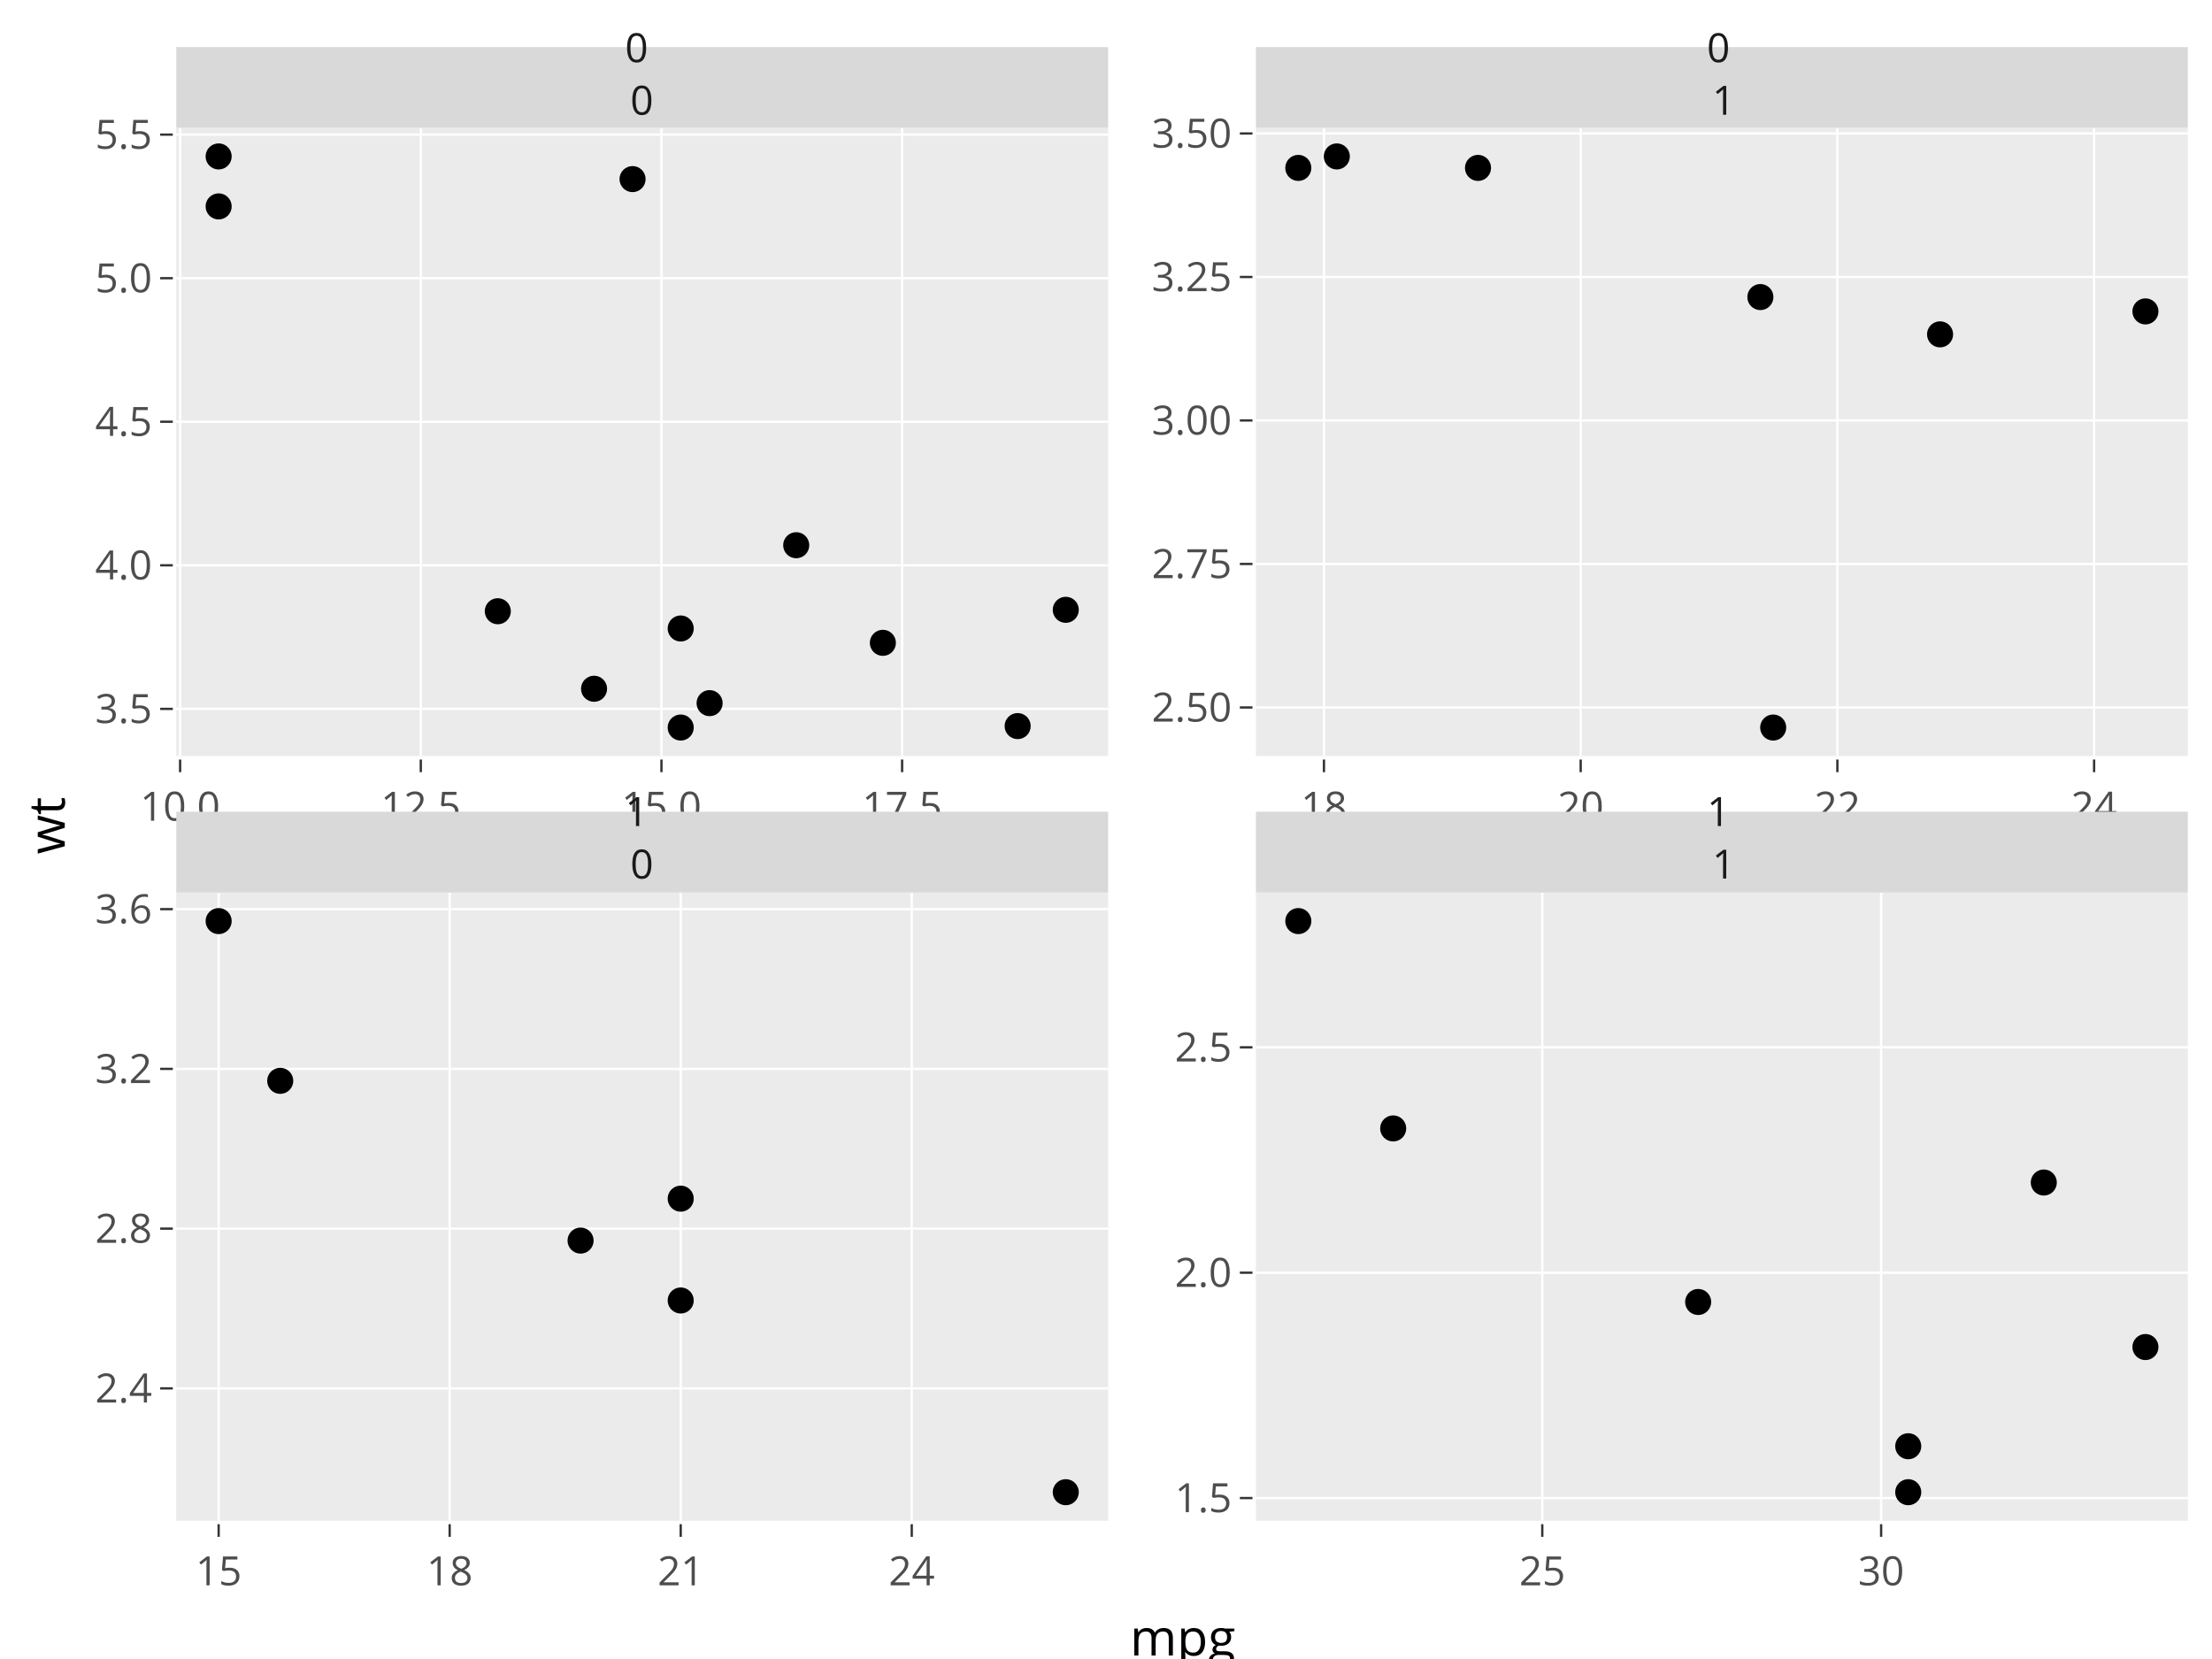
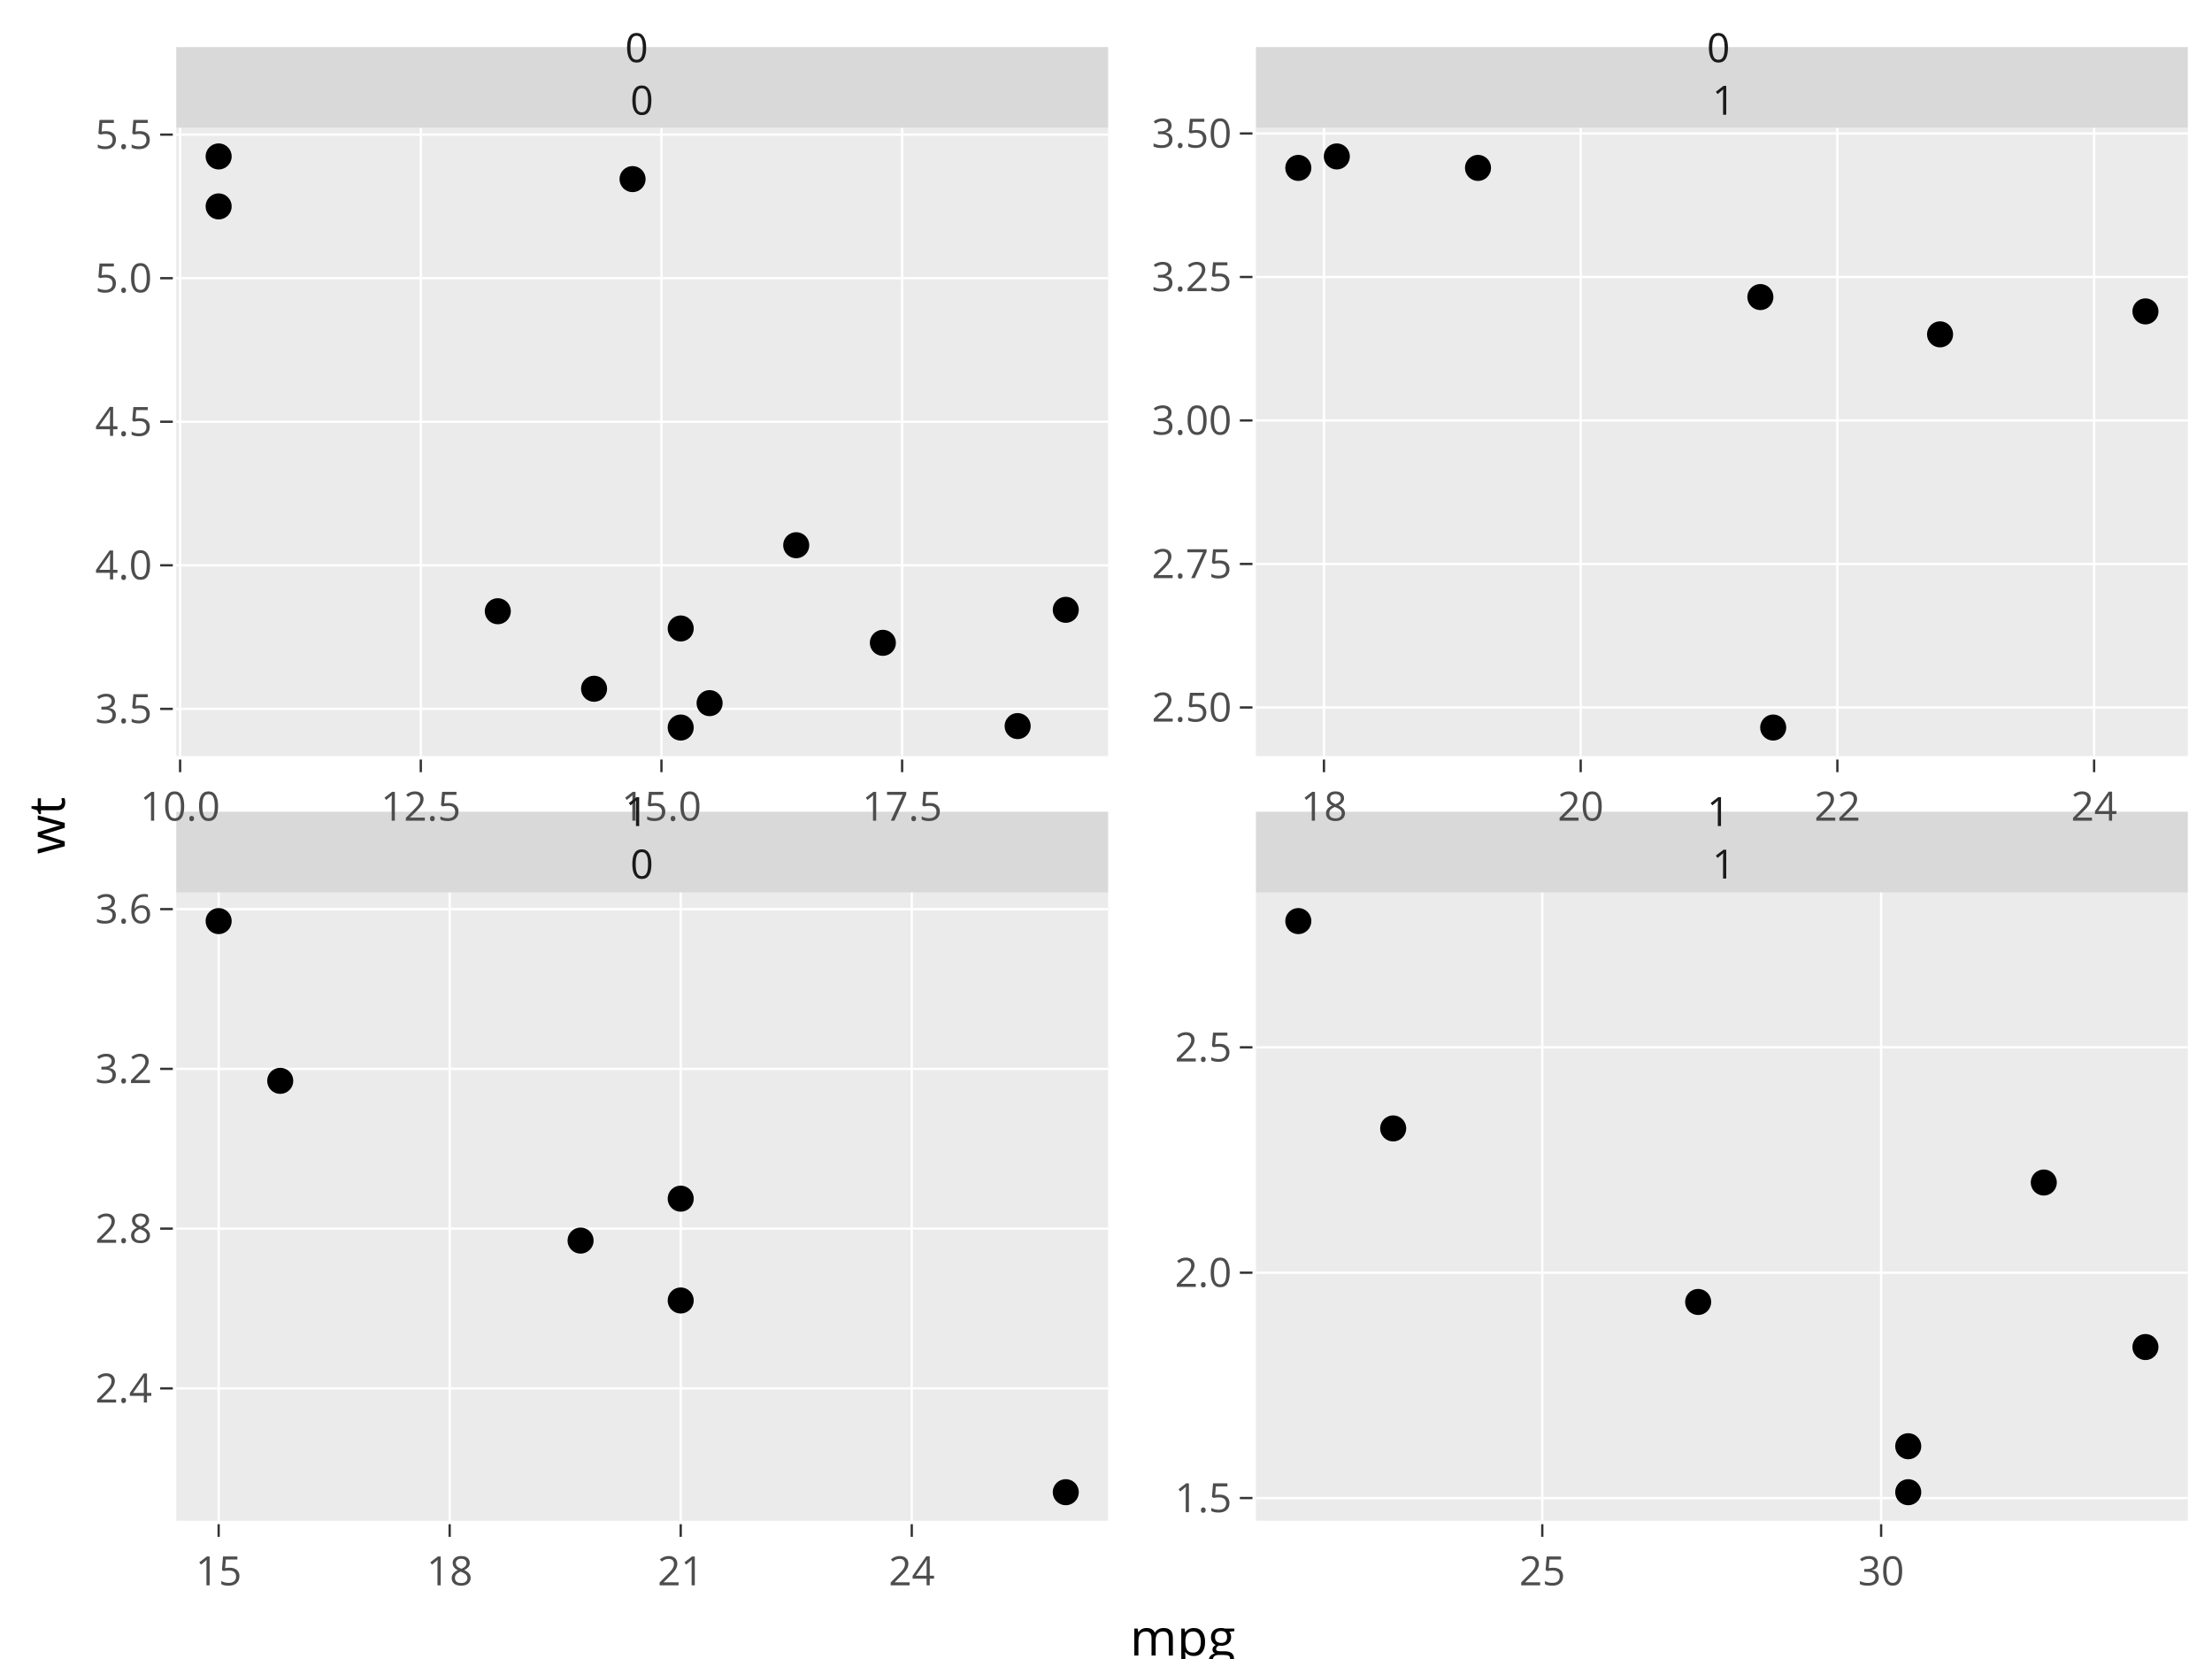
<svg xmlns="http://www.w3.org/2000/svg" class="main-svg" width="640" height="480" style="" viewBox="0 0 640 480">
  <rect x="0" y="0" width="640" height="480" style="fill: rgb(255, 255, 255); fill-opacity: 1;" />
  <defs id="defs-">
    <g class="clips">
      <clipPath id="clipxyplot" class="plotclip">
        <rect width="269.619" height="181.76" />
      </clipPath>
      <clipPath id="clipx2y2plot" class="plotclip">
        <rect width="269.619" height="181.76" />
      </clipPath>
      <clipPath id="clipx3y3plot" class="plotclip">
        <rect width="269.619" height="181.76" />
      </clipPath>
      <clipPath id="clipx4y4plot" class="plotclip">
        <rect width="269.619" height="181.76" />
      </clipPath>
      <clipPath class="axesclip" id="clipx">
        <rect x="51" y="0" width="269.619" height="480" />
      </clipPath>
      <clipPath class="axesclip" id="clipy">
        <rect x="0" y="37" width="640" height="181.76" />
      </clipPath>
      <clipPath class="axesclip" id="clipxy">
        <rect x="51" y="37" width="269.619" height="181.76" />
      </clipPath>
      <clipPath class="axesclip" id="clipy2">
        <rect x="0" y="37" width="640" height="181.76" />
      </clipPath>
      <clipPath class="axesclip" id="clipxy2">
        <rect x="51" y="37" width="269.619" height="181.76" />
      </clipPath>
      <clipPath class="axesclip" id="clipy3">
        <rect x="0" y="258.24" width="640" height="181.76" />
      </clipPath>
      <clipPath class="axesclip" id="clipxy3">
        <rect x="51" y="258.24" width="269.619" height="181.76" />
      </clipPath>
      <clipPath class="axesclip" id="clipy4">
        <rect x="0" y="258.24" width="640" height="181.76" />
      </clipPath>
      <clipPath class="axesclip" id="clipxy4">
        <rect x="51" y="258.24" width="269.619" height="181.76" />
      </clipPath>
      <clipPath class="axesclip" id="clipx2">
        <rect x="363.381" y="0" width="269.619" height="480" />
      </clipPath>
      <clipPath class="axesclip" id="clipx2y">
        <rect x="363.381" y="37" width="269.619" height="181.76" />
      </clipPath>
      <clipPath class="axesclip" id="clipx2y2">
        <rect x="363.381" y="37" width="269.619" height="181.76" />
      </clipPath>
      <clipPath class="axesclip" id="clipx2y3">
        <rect x="363.381" y="258.24" width="269.619" height="181.76" />
      </clipPath>
      <clipPath class="axesclip" id="clipx2y4">
        <rect x="363.381" y="258.24" width="269.619" height="181.76" />
      </clipPath>
      <clipPath class="axesclip" id="clipx3">
        <rect x="51" y="0" width="269.619" height="480" />
      </clipPath>
      <clipPath class="axesclip" id="clipx3y">
        <rect x="51" y="37" width="269.619" height="181.76" />
      </clipPath>
      <clipPath class="axesclip" id="clipx3y2">
        <rect x="51" y="37" width="269.619" height="181.76" />
      </clipPath>
      <clipPath class="axesclip" id="clipx3y3">
        <rect x="51" y="258.24" width="269.619" height="181.76" />
      </clipPath>
      <clipPath class="axesclip" id="clipx3y4">
        <rect x="51" y="258.24" width="269.619" height="181.76" />
      </clipPath>
      <clipPath class="axesclip" id="clipx4">
        <rect x="363.381" y="0" width="269.619" height="480" />
      </clipPath>
      <clipPath class="axesclip" id="clipx4y">
        <rect x="363.381" y="37" width="269.619" height="181.76" />
      </clipPath>
      <clipPath class="axesclip" id="clipx4y2">
        <rect x="363.381" y="37" width="269.619" height="181.76" />
      </clipPath>
      <clipPath class="axesclip" id="clipx4y3">
        <rect x="363.381" y="258.24" width="269.619" height="181.76" />
      </clipPath>
      <clipPath class="axesclip" id="clipx4y4">
        <rect x="363.381" y="258.24" width="269.619" height="181.76" />
      </clipPath>
    </g>
    <g class="gradients" />
    <g class="patterns" />
  </defs>
  <g class="bglayer">
    <rect class="bg" x="51" y="37" width="269.619" height="181.76" style="fill: rgb(235, 235, 235); fill-opacity: 1; stroke-width: 0;" />
    <rect class="bg" x="363.381" y="37" width="269.619" height="181.76" style="fill: rgb(235, 235, 235); fill-opacity: 1; stroke-width: 0;" />
    <rect class="bg" x="51" y="258.24" width="269.619" height="181.76" style="fill: rgb(235, 235, 235); fill-opacity: 1; stroke-width: 0;" />
    <rect class="bg" x="363.381" y="258.24" width="269.619" height="181.76" style="fill: rgb(235, 235, 235); fill-opacity: 1; stroke-width: 0;" />
  </g>
  <g class="layer-below">
    <g class="imagelayer" />
-     <g class="shapelayer" />
+     <g class="shapelayer">
+       <path data-index="0" fill-rule="evenodd" d="M51,218.76H320.619V37H51Z" style="opacity: 1; stroke: rgb(0, 0, 0); stroke-opacity: 0; fill: rgb(0, 0, 0); fill-opacity: 0; stroke-width: 0px;" />
+       <path data-index="1" fill-rule="evenodd" d="M51,37H320.619V13.621H51Z" style="opacity: 1; stroke: rgb(0, 0, 0); stroke-opacity: 0; fill: rgb(217, 217, 217); fill-opacity: 1; stroke-width: 0.664px;" />
+       <path data-index="2" fill-rule="evenodd" d="M363.381,218.76H633V37H363.381Z" style="opacity: 1; stroke: rgb(0, 0, 0); stroke-opacity: 0; fill: rgb(0, 0, 0); fill-opacity: 0; stroke-width: 0px;" />
+       <path data-index="3" fill-rule="evenodd" d="M363.381,37H633V13.621H363.381Z" style="opacity: 1; stroke: rgb(0, 0, 0); stroke-opacity: 0; fill: rgb(217, 217, 217); fill-opacity: 1; stroke-width: 0.664px;" />
+       <path data-index="4" fill-rule="evenodd" d="M51,440H320.619V258.24H51Z" style="opacity: 1; stroke: rgb(0, 0, 0); stroke-opacity: 0; fill: rgb(0, 0, 0); fill-opacity: 0; stroke-width: 0px;" />
+       <path data-index="5" fill-rule="evenodd" d="M51,258.24H320.619V234.861H51Z" style="opacity: 1; stroke: rgb(0, 0, 0); stroke-opacity: 0; fill: rgb(217, 217, 217); fill-opacity: 1; stroke-width: 0.664px;" />
+       <path data-index="6" fill-rule="evenodd" d="M363.381,440H633V258.24H363.381Z" style="opacity: 1; stroke: rgb(0, 0, 0); stroke-opacity: 0; fill: rgb(0, 0, 0); fill-opacity: 0; stroke-width: 0px;" />
+       <path data-index="7" fill-rule="evenodd" d="M363.381,258.24H633V234.861H363.381Z" style="opacity: 1; stroke: rgb(0, 0, 0); stroke-opacity: 0; fill: rgb(217, 217, 217); fill-opacity: 1; stroke-width: 0.664px;" />
+     </g>
  </g>
  <g class="cartesianlayer">
    <g class="subplot xy">
      <g class="layer-subplot">
        <g class="shapelayer" />
        <g class="imagelayer" />
      </g>
      <g class="gridlayer">
        <g class="x">
          <path class="xgrid crisp" transform="translate(52.11,0)" d="M0,37v181.76" style="stroke: rgb(255, 255, 255); stroke-opacity: 1; stroke-width: 0.664px;" />
          <path class="xgrid crisp" transform="translate(121.75,0)" d="M0,37v181.76" style="stroke: rgb(255, 255, 255); stroke-opacity: 1; stroke-width: 0.664px;" />
          <path class="xgrid crisp" transform="translate(191.38,0)" d="M0,37v181.76" style="stroke: rgb(255, 255, 255); stroke-opacity: 1; stroke-width: 0.664px;" />
          <path class="xgrid crisp" transform="translate(261.01,0)" d="M0,37v181.76" style="stroke: rgb(255, 255, 255); stroke-opacity: 1; stroke-width: 0.664px;" />
        </g>
        <g class="y">
          <path class="ygrid crisp" transform="translate(0,205.1)" d="M51,0h269.619" style="stroke: rgb(255, 255, 255); stroke-opacity: 1; stroke-width: 0.664px;" />
          <path class="ygrid crisp" transform="translate(0,163.56)" d="M51,0h269.619" style="stroke: rgb(255, 255, 255); stroke-opacity: 1; stroke-width: 0.664px;" />
          <path class="ygrid crisp" transform="translate(0,122.02)" d="M51,0h269.619" style="stroke: rgb(255, 255, 255); stroke-opacity: 1; stroke-width: 0.664px;" />
          <path class="ygrid crisp" transform="translate(0,80.49)" d="M51,0h269.619" style="stroke: rgb(255, 255, 255); stroke-opacity: 1; stroke-width: 0.664px;" />
          <path class="ygrid crisp" transform="translate(0,38.95)" d="M51,0h269.619" style="stroke: rgb(255, 255, 255); stroke-opacity: 1; stroke-width: 0.664px;" />
        </g>
      </g>
      <g class="zerolinelayer" />
      <path class="xlines-below" />
      <path class="ylines-below" />
      <g class="overlines-below" />
      <g class="xaxislayer-below" />
      <g class="yaxislayer-below" />
      <g class="overaxes-below" />
      <g class="plot" transform="translate(51,37)" clip-path="url(#clipxyplot)">
        <g class="scatterlayer mlayer">
          <g class="trace scatter trace-vdiffr-plotly-1" style="stroke-miterlimit: 2; opacity: 1;">
            <g class="fills" />
            <g class="errorbars" />
            <g class="lines" />
            <g class="points">
              <path class="point" transform="translate(243.44,173.08)" d="M2.83,0A2.83,2.83 0 1,1 0,-2.83A2.83,2.83 0 0,1 2.83,0Z" style="opacity: 1; stroke-width: 1.89px; fill: rgb(0, 0, 0); fill-opacity: 1; stroke: rgb(0, 0, 0); stroke-opacity: 1;" />
              <path class="point" transform="translate(120.88,162.28)" d="M2.83,0A2.83,2.83 0 1,1 0,-2.83A2.83,2.83 0 0,1 2.83,0Z" style="opacity: 1; stroke-width: 1.89px; fill: rgb(0, 0, 0); fill-opacity: 1; stroke: rgb(0, 0, 0); stroke-opacity: 1;" />
              <path class="point" transform="translate(179.37,120.75)" d="M2.83,0A2.83,2.83 0 1,1 0,-2.83A2.83,2.83 0 0,1 2.83,0Z" style="opacity: 1; stroke-width: 1.89px; fill: rgb(0, 0, 0); fill-opacity: 1; stroke: rgb(0, 0, 0); stroke-opacity: 1;" />
              <path class="point" transform="translate(204.44,148.99)" d="M2.83,0A2.83,2.83 0 1,1 0,-2.83A2.83,2.83 0 0,1 2.83,0Z" style="opacity: 1; stroke-width: 1.89px; fill: rgb(0, 0, 0); fill-opacity: 1; stroke: rgb(0, 0, 0); stroke-opacity: 1;" />
              <path class="point" transform="translate(145.95,144.84)" d="M2.83,0A2.83,2.83 0 1,1 0,-2.83A2.83,2.83 0 0,1 2.83,0Z" style="opacity: 1; stroke-width: 1.89px; fill: rgb(0, 0, 0); fill-opacity: 1; stroke: rgb(0, 0, 0); stroke-opacity: 1;" />
              <path class="point" transform="translate(12.26,22.72)" d="M2.83,0A2.83,2.83 0 1,1 0,-2.83A2.83,2.83 0 0,1 2.83,0Z" style="opacity: 1; stroke-width: 1.89px; fill: rgb(0, 0, 0); fill-opacity: 1; stroke: rgb(0, 0, 0); stroke-opacity: 1;" />
              <path class="point" transform="translate(12.26,8.26)" d="M2.83,0A2.83,2.83 0 1,1 0,-2.83A2.83,2.83 0 0,1 2.83,0Z" style="opacity: 1; stroke-width: 1.89px; fill: rgb(0, 0, 0); fill-opacity: 1; stroke: rgb(0, 0, 0); stroke-opacity: 1;" />
              <path class="point" transform="translate(132.02,14.82)" d="M2.83,0A2.83,2.83 0 1,1 0,-2.83A2.83,2.83 0 0,1 2.83,0Z" style="opacity: 1; stroke-width: 1.89px; fill: rgb(0, 0, 0); fill-opacity: 1; stroke: rgb(0, 0, 0); stroke-opacity: 1;" />
              <path class="point" transform="translate(154.31,166.44)" d="M2.83,0A2.83,2.83 0 1,1 0,-2.83A2.83,2.83 0 0,1 2.83,0Z" style="opacity: 1; stroke-width: 1.89px; fill: rgb(0, 0, 0); fill-opacity: 1; stroke: rgb(0, 0, 0); stroke-opacity: 1;" />
              <path class="point" transform="translate(145.95,173.5)" d="M2.83,0A2.83,2.83 0 1,1 0,-2.83A2.83,2.83 0 0,1 2.83,0Z" style="opacity: 1; stroke-width: 1.89px; fill: rgb(0, 0, 0); fill-opacity: 1; stroke: rgb(0, 0, 0); stroke-opacity: 1;" />
              <path class="point" transform="translate(93.03,139.85)" d="M2.83,0A2.83,2.83 0 1,1 0,-2.83A2.83,2.83 0 0,1 2.83,0Z" style="opacity: 1; stroke-width: 1.89px; fill: rgb(0, 0, 0); fill-opacity: 1; stroke: rgb(0, 0, 0); stroke-opacity: 1;" />
              <path class="point" transform="translate(257.36,139.44)" d="M2.83,0A2.83,2.83 0 1,1 0,-2.83A2.83,2.83 0 0,1 2.83,0Z" style="opacity: 1; stroke-width: 1.89px; fill: rgb(0, 0, 0); fill-opacity: 1; stroke: rgb(0, 0, 0); stroke-opacity: 1;" />
            </g>
            <g class="text" />
          </g>
        </g>
      </g>
      <g class="overplot" />
      <path class="xlines-above crisp" d="" style="fill: none; stroke-width: 1px; stroke: rgb(0, 0, 0); stroke-opacity: 0;" />
      <path class="ylines-above crisp" d="" style="fill: none; stroke-width: 1px; stroke: rgb(0, 0, 0); stroke-opacity: 0;" />
      <g class="overlines-above" />
      <g class="xaxislayer-above">
        <path class="xtick ticks crisp" d="M0,219.76v3.653" transform="translate(52.11,0)" style="stroke: rgb(51, 51, 51); stroke-opacity: 1; stroke-width: 0.664px;" />
        <path class="xtick ticks crisp" d="M0,219.76v3.653" transform="translate(121.75,0)" style="stroke: rgb(51, 51, 51); stroke-opacity: 1; stroke-width: 0.664px;" />
        <path class="xtick ticks crisp" d="M0,219.76v3.653" transform="translate(191.38,0)" style="stroke: rgb(51, 51, 51); stroke-opacity: 1; stroke-width: 0.664px;" />
        <path class="xtick ticks crisp" d="M0,219.76v3.653" transform="translate(261.01,0)" style="stroke: rgb(51, 51, 51); stroke-opacity: 1; stroke-width: 0.664px;" />
        <g class="xtick">
          <text text-anchor="middle" x="0" y="237.44" transform="translate(52.11,0)" style="font-family: 'Open Sans', verdana, arial, sans-serif; font-size: 11.69px; fill: rgb(77, 77, 77); fill-opacity: 1; white-space: pre; opacity: 1;">10.0</text>
        </g>
        <g class="xtick">
          <text text-anchor="middle" x="0" y="237.44" style="font-family: 'Open Sans', verdana, arial, sans-serif; font-size: 11.69px; fill: rgb(77, 77, 77); fill-opacity: 1; white-space: pre; opacity: 1;" transform="translate(121.75,0)">12.5</text>
        </g>
        <g class="xtick">
          <text text-anchor="middle" x="0" y="237.44" style="font-family: 'Open Sans', verdana, arial, sans-serif; font-size: 11.69px; fill: rgb(77, 77, 77); fill-opacity: 1; white-space: pre; opacity: 1;" transform="translate(191.38,0)">15.0</text>
        </g>
        <g class="xtick">
          <text text-anchor="middle" x="0" y="237.44" style="font-family: 'Open Sans', verdana, arial, sans-serif; font-size: 11.69px; fill: rgb(77, 77, 77); fill-opacity: 1; white-space: pre; opacity: 1;" transform="translate(261.01,0)">17.5</text>
        </g>
      </g>
      <g class="yaxislayer-above">
        <path class="ytick ticks crisp" d="M50,0h-3.653" transform="translate(0,205.1)" style="stroke: rgb(51, 51, 51); stroke-opacity: 1; stroke-width: 0.664px;" />
        <path class="ytick ticks crisp" d="M50,0h-3.653" transform="translate(0,163.56)" style="stroke: rgb(51, 51, 51); stroke-opacity: 1; stroke-width: 0.664px;" />
        <path class="ytick ticks crisp" d="M50,0h-3.653" transform="translate(0,122.02)" style="stroke: rgb(51, 51, 51); stroke-opacity: 1; stroke-width: 0.664px;" />
        <path class="ytick ticks crisp" d="M50,0h-3.653" transform="translate(0,80.49)" style="stroke: rgb(51, 51, 51); stroke-opacity: 1; stroke-width: 0.664px;" />
        <path class="ytick ticks crisp" d="M50,0h-3.653" transform="translate(0,38.95)" style="stroke: rgb(51, 51, 51); stroke-opacity: 1; stroke-width: 0.664px;" />
        <g class="ytick">
          <text text-anchor="end" x="44.009" y="4.091" transform="translate(0,205.1)" style="font-family: 'Open Sans', verdana, arial, sans-serif; font-size: 11.69px; fill: rgb(77, 77, 77); fill-opacity: 1; white-space: pre; opacity: 1;">3.5</text>
        </g>
        <g class="ytick">
          <text text-anchor="end" x="44.009" y="4.091" style="font-family: 'Open Sans', verdana, arial, sans-serif; font-size: 11.69px; fill: rgb(77, 77, 77); fill-opacity: 1; white-space: pre; opacity: 1;" transform="translate(0,163.56)">4.0</text>
        </g>
        <g class="ytick">
          <text text-anchor="end" x="44.009" y="4.091" style="font-family: 'Open Sans', verdana, arial, sans-serif; font-size: 11.69px; fill: rgb(77, 77, 77); fill-opacity: 1; white-space: pre; opacity: 1;" transform="translate(0,122.02)">4.5</text>
        </g>
        <g class="ytick">
          <text text-anchor="end" x="44.009" y="4.091" style="font-family: 'Open Sans', verdana, arial, sans-serif; font-size: 11.69px; fill: rgb(77, 77, 77); fill-opacity: 1; white-space: pre; opacity: 1;" transform="translate(0,80.49)">5.0</text>
        </g>
        <g class="ytick">
          <text text-anchor="end" x="44.009" y="4.091" style="font-family: 'Open Sans', verdana, arial, sans-serif; font-size: 11.69px; fill: rgb(77, 77, 77); fill-opacity: 1; white-space: pre; opacity: 1;" transform="translate(0,38.95)">5.5</text>
        </g>
      </g>
      <g class="overaxes-above" />
    </g>
    <g class="subplot x2y2">
      <g class="layer-subplot">
        <g class="shapelayer" />
        <g class="imagelayer" />
      </g>
      <g class="gridlayer">
        <g class="x2">
          <path class="x2grid crisp" transform="translate(383.0611,0)" d="M0,37v181.76" style="stroke: rgb(255, 255, 255); stroke-opacity: 1; stroke-width: 0.664px;" />
          <path class="x2grid crisp" transform="translate(457.3411,0)" d="M0,37v181.76" style="stroke: rgb(255, 255, 255); stroke-opacity: 1; stroke-width: 0.664px;" />
          <path class="x2grid crisp" transform="translate(531.6111,0)" d="M0,37v181.76" style="stroke: rgb(255, 255, 255); stroke-opacity: 1; stroke-width: 0.664px;" />
          <path class="x2grid crisp" transform="translate(605.8911,0)" d="M0,37v181.76" style="stroke: rgb(255, 255, 255); stroke-opacity: 1; stroke-width: 0.664px;" />
        </g>
        <g class="y2">
          <path class="y2grid crisp" transform="translate(0,204.69)" d="M363.381,0h269.619" style="stroke: rgb(255, 255, 255); stroke-opacity: 1; stroke-width: 0.664px;" />
          <path class="y2grid crisp" transform="translate(0,163.17)" d="M363.381,0h269.619" style="stroke: rgb(255, 255, 255); stroke-opacity: 1; stroke-width: 0.664px;" />
          <path class="y2grid crisp" transform="translate(0,121.65)" d="M363.381,0h269.619" style="stroke: rgb(255, 255, 255); stroke-opacity: 1; stroke-width: 0.664px;" />
          <path class="y2grid crisp" transform="translate(0,80.14)" d="M363.381,0h269.619" style="stroke: rgb(255, 255, 255); stroke-opacity: 1; stroke-width: 0.664px;" />
          <path class="y2grid crisp" transform="translate(0,38.62)" d="M363.381,0h269.619" style="stroke: rgb(255, 255, 255); stroke-opacity: 1; stroke-width: 0.664px;" />
        </g>
      </g>
      <g class="zerolinelayer" />
      <path class="xlines-below" />
      <path class="ylines-below" />
      <g class="overlines-below" />
      <g class="xaxislayer-below" />
      <g class="yaxislayer-below" />
      <g class="overaxes-below" />
      <g class="plot" transform="translate(363.3811,37)" clip-path="url(#clipx2y2plot)">
        <g class="scatterlayer mlayer">
          <g class="trace scatter trace-vdiffr-plotly-2" style="stroke-miterlimit: 2; opacity: 1;">
            <g class="fills" />
            <g class="errorbars" />
            <g class="lines" />
            <g class="points">
              <path class="point" transform="translate(145.95,48.95)" d="M2.83,0A2.83,2.83 0 1,1 0,-2.83A2.83,2.83 0 0,1 2.83,0Z" style="opacity: 1; stroke-width: 1.89px; fill: rgb(0, 0, 0); fill-opacity: 1; stroke: rgb(0, 0, 0); stroke-opacity: 1;" />
              <path class="point" transform="translate(23.4,8.26)" d="M2.83,0A2.83,2.83 0 1,1 0,-2.83A2.83,2.83 0 0,1 2.83,0Z" style="opacity: 1; stroke-width: 1.89px; fill: rgb(0, 0, 0); fill-opacity: 1; stroke: rgb(0, 0, 0); stroke-opacity: 1;" />
              <path class="point" transform="translate(257.36,53.1)" d="M2.83,0A2.83,2.83 0 1,1 0,-2.83A2.83,2.83 0 0,1 2.83,0Z" style="opacity: 1; stroke-width: 1.89px; fill: rgb(0, 0, 0); fill-opacity: 1; stroke: rgb(0, 0, 0); stroke-opacity: 1;" />
              <path class="point" transform="translate(197.94,59.74)" d="M2.83,0A2.83,2.83 0 1,1 0,-2.83A2.83,2.83 0 0,1 2.83,0Z" style="opacity: 1; stroke-width: 1.89px; fill: rgb(0, 0, 0); fill-opacity: 1; stroke: rgb(0, 0, 0); stroke-opacity: 1;" />
              <path class="point" transform="translate(64.25,11.58)" d="M2.83,0A2.83,2.83 0 1,1 0,-2.83A2.83,2.83 0 0,1 2.83,0Z" style="opacity: 1; stroke-width: 1.89px; fill: rgb(0, 0, 0); fill-opacity: 1; stroke: rgb(0, 0, 0); stroke-opacity: 1;" />
              <path class="point" transform="translate(12.26,11.58)" d="M2.83,0A2.83,2.83 0 1,1 0,-2.83A2.83,2.83 0 0,1 2.83,0Z" style="opacity: 1; stroke-width: 1.89px; fill: rgb(0, 0, 0); fill-opacity: 1; stroke: rgb(0, 0, 0); stroke-opacity: 1;" />
              <path class="point" transform="translate(149.66,173.5)" d="M2.83,0A2.83,2.83 0 1,1 0,-2.83A2.83,2.83 0 0,1 2.83,0Z" style="opacity: 1; stroke-width: 1.89px; fill: rgb(0, 0, 0); fill-opacity: 1; stroke: rgb(0, 0, 0); stroke-opacity: 1;" />
            </g>
            <g class="text" />
          </g>
        </g>
      </g>
      <g class="overplot" />
      <path class="xlines-above crisp" d="" style="fill: none; stroke-width: 1px; stroke: rgb(0, 0, 0); stroke-opacity: 0;" />
      <path class="ylines-above crisp" d="" style="fill: none; stroke-width: 1px; stroke: rgb(0, 0, 0); stroke-opacity: 0;" />
      <g class="overlines-above" />
      <g class="xaxislayer-above">
        <path class="x2tick ticks crisp" d="M0,219.76v3.653" transform="translate(383.0611,0)" style="stroke: rgb(51, 51, 51); stroke-opacity: 1; stroke-width: 0.664px;" />
        <path class="x2tick ticks crisp" d="M0,219.76v3.653" transform="translate(457.3411,0)" style="stroke: rgb(51, 51, 51); stroke-opacity: 1; stroke-width: 0.664px;" />
        <path class="x2tick ticks crisp" d="M0,219.76v3.653" transform="translate(531.6111,0)" style="stroke: rgb(51, 51, 51); stroke-opacity: 1; stroke-width: 0.664px;" />
        <path class="x2tick ticks crisp" d="M0,219.76v3.653" transform="translate(605.8911,0)" style="stroke: rgb(51, 51, 51); stroke-opacity: 1; stroke-width: 0.664px;" />
        <g class="x2tick">
          <text text-anchor="middle" x="0" y="237.44" transform="translate(383.0611,0)" style="font-family: 'Open Sans', verdana, arial, sans-serif; font-size: 11.69px; fill: rgb(77, 77, 77); fill-opacity: 1; white-space: pre; opacity: 1;">18</text>
        </g>
        <g class="x2tick">
          <text text-anchor="middle" x="0" y="237.44" style="font-family: 'Open Sans', verdana, arial, sans-serif; font-size: 11.69px; fill: rgb(77, 77, 77); fill-opacity: 1; white-space: pre; opacity: 1;" transform="translate(457.3411,0)">20</text>
        </g>
        <g class="x2tick">
          <text text-anchor="middle" x="0" y="237.44" style="font-family: 'Open Sans', verdana, arial, sans-serif; font-size: 11.69px; fill: rgb(77, 77, 77); fill-opacity: 1; white-space: pre; opacity: 1;" transform="translate(531.6111,0)">22</text>
        </g>
        <g class="x2tick">
          <text text-anchor="middle" x="0" y="237.44" style="font-family: 'Open Sans', verdana, arial, sans-serif; font-size: 11.69px; fill: rgb(77, 77, 77); fill-opacity: 1; white-space: pre; opacity: 1;" transform="translate(605.8911,0)">24</text>
        </g>
      </g>
      <g class="yaxislayer-above">
        <path class="y2tick ticks crisp" d="M362.381,0h-3.653" transform="translate(0,204.69)" style="stroke: rgb(51, 51, 51); stroke-opacity: 1; stroke-width: 0.664px;" />
        <path class="y2tick ticks crisp" d="M362.381,0h-3.653" transform="translate(0,163.17)" style="stroke: rgb(51, 51, 51); stroke-opacity: 1; stroke-width: 0.664px;" />
        <path class="y2tick ticks crisp" d="M362.381,0h-3.653" transform="translate(0,121.65)" style="stroke: rgb(51, 51, 51); stroke-opacity: 1; stroke-width: 0.664px;" />
        <path class="y2tick ticks crisp" d="M362.381,0h-3.653" transform="translate(0,80.14)" style="stroke: rgb(51, 51, 51); stroke-opacity: 1; stroke-width: 0.664px;" />
        <path class="y2tick ticks crisp" d="M362.381,0h-3.653" transform="translate(0,38.62)" style="stroke: rgb(51, 51, 51); stroke-opacity: 1; stroke-width: 0.664px;" />
        <g class="y2tick">
          <text text-anchor="end" x="356.39" y="4.091" transform="translate(0,204.69)" style="font-family: 'Open Sans', verdana, arial, sans-serif; font-size: 11.69px; fill: rgb(77, 77, 77); fill-opacity: 1; white-space: pre; opacity: 1;">2.50</text>
        </g>
        <g class="y2tick">
          <text text-anchor="end" x="356.39" y="4.091" style="font-family: 'Open Sans', verdana, arial, sans-serif; font-size: 11.69px; fill: rgb(77, 77, 77); fill-opacity: 1; white-space: pre; opacity: 1;" transform="translate(0,163.17)">2.75</text>
        </g>
        <g class="y2tick">
          <text text-anchor="end" x="356.39" y="4.091" style="font-family: 'Open Sans', verdana, arial, sans-serif; font-size: 11.69px; fill: rgb(77, 77, 77); fill-opacity: 1; white-space: pre; opacity: 1;" transform="translate(0,121.65)">3.00</text>
        </g>
        <g class="y2tick">
          <text text-anchor="end" x="356.39" y="4.091" style="font-family: 'Open Sans', verdana, arial, sans-serif; font-size: 11.69px; fill: rgb(77, 77, 77); fill-opacity: 1; white-space: pre; opacity: 1;" transform="translate(0,80.14)">3.25</text>
        </g>
        <g class="y2tick">
          <text text-anchor="end" x="356.39" y="4.091" style="font-family: 'Open Sans', verdana, arial, sans-serif; font-size: 11.69px; fill: rgb(77, 77, 77); fill-opacity: 1; white-space: pre; opacity: 1;" transform="translate(0,38.62)">3.50</text>
        </g>
      </g>
      <g class="overaxes-above" />
    </g>
    <g class="subplot x3y3">
      <g class="layer-subplot">
        <g class="shapelayer" />
        <g class="imagelayer" />
      </g>
      <g class="gridlayer">
        <g class="x3">
          <path class="x3grid crisp" transform="translate(63.26,0)" d="M0,258.24v181.76" style="stroke: rgb(255, 255, 255); stroke-opacity: 1; stroke-width: 0.664px;" />
          <path class="x3grid crisp" transform="translate(130.1,0)" d="M0,258.24v181.76" style="stroke: rgb(255, 255, 255); stroke-opacity: 1; stroke-width: 0.664px;" />
          <path class="x3grid crisp" transform="translate(196.95,0)" d="M0,258.24v181.76" style="stroke: rgb(255, 255, 255); stroke-opacity: 1; stroke-width: 0.664px;" />
          <path class="x3grid crisp" transform="translate(263.8,0)" d="M0,258.24v181.76" style="stroke: rgb(255, 255, 255); stroke-opacity: 1; stroke-width: 0.664px;" />
        </g>
        <g class="y3">
          <path class="y3grid crisp" transform="translate(0,401.7001)" d="M51,0h269.619" style="stroke: rgb(255, 255, 255); stroke-opacity: 1; stroke-width: 0.664px;" />
          <path class="y3grid crisp" transform="translate(0,355.4801)" d="M51,0h269.619" style="stroke: rgb(255, 255, 255); stroke-opacity: 1; stroke-width: 0.664px;" />
          <path class="y3grid crisp" transform="translate(0,309.2601)" d="M51,0h269.619" style="stroke: rgb(255, 255, 255); stroke-opacity: 1; stroke-width: 0.664px;" />
          <path class="y3grid crisp" transform="translate(0,263.0401)" d="M51,0h269.619" style="stroke: rgb(255, 255, 255); stroke-opacity: 1; stroke-width: 0.664px;" />
        </g>
      </g>
      <g class="zerolinelayer" />
      <path class="xlines-below" />
      <path class="ylines-below" />
      <g class="overlines-below" />
      <g class="xaxislayer-below" />
      <g class="yaxislayer-below" />
      <g class="overaxes-below" />
      <g class="plot" transform="translate(51,258.2401)" clip-path="url(#clipx3y3plot)">
        <g class="scatterlayer mlayer">
          <g class="trace scatter trace-vdiffr-plotly-3" style="stroke-miterlimit: 2; opacity: 1;">
            <g class="fills" />
            <g class="errorbars" />
            <g class="lines" />
            <g class="points">
              <path class="point" transform="translate(145.95,118.03)" d="M2.83,0A2.83,2.83 0 1,1 0,-2.83A2.83,2.83 0 0,1 2.83,0Z" style="opacity: 1; stroke-width: 1.89px; fill: rgb(0, 0, 0); fill-opacity: 1; stroke: rgb(0, 0, 0); stroke-opacity: 1;" />
              <path class="point" transform="translate(145.95,88.57)" d="M2.83,0A2.83,2.83 0 1,1 0,-2.83A2.83,2.83 0 0,1 2.83,0Z" style="opacity: 1; stroke-width: 1.89px; fill: rgb(0, 0, 0); fill-opacity: 1; stroke: rgb(0, 0, 0); stroke-opacity: 1;" />
              <path class="point" transform="translate(257.36,173.5)" d="M2.83,0A2.83,2.83 0 1,1 0,-2.83A2.83,2.83 0 0,1 2.83,0Z" style="opacity: 1; stroke-width: 1.89px; fill: rgb(0, 0, 0); fill-opacity: 1; stroke: rgb(0, 0, 0); stroke-opacity: 1;" />
              <path class="point" transform="translate(30.08,54.48)" d="M2.83,0A2.83,2.83 0 1,1 0,-2.83A2.83,2.83 0 0,1 2.83,0Z" style="opacity: 1; stroke-width: 1.89px; fill: rgb(0, 0, 0); fill-opacity: 1; stroke: rgb(0, 0, 0); stroke-opacity: 1;" />
              <path class="point" transform="translate(116.98,100.7)" d="M2.83,0A2.83,2.83 0 1,1 0,-2.83A2.83,2.83 0 0,1 2.83,0Z" style="opacity: 1; stroke-width: 1.89px; fill: rgb(0, 0, 0); fill-opacity: 1; stroke: rgb(0, 0, 0); stroke-opacity: 1;" />
              <path class="point" transform="translate(12.26,8.26)" d="M2.83,0A2.83,2.83 0 1,1 0,-2.83A2.83,2.83 0 0,1 2.83,0Z" style="opacity: 1; stroke-width: 1.89px; fill: rgb(0, 0, 0); fill-opacity: 1; stroke: rgb(0, 0, 0); stroke-opacity: 1;" />
            </g>
            <g class="text" />
          </g>
        </g>
      </g>
      <g class="overplot" />
      <path class="xlines-above crisp" d="" style="fill: none; stroke-width: 1px; stroke: rgb(0, 0, 0); stroke-opacity: 0;" />
      <path class="ylines-above crisp" d="" style="fill: none; stroke-width: 1px; stroke: rgb(0, 0, 0); stroke-opacity: 0;" />
      <g class="overlines-above" />
      <g class="xaxislayer-above">
        <path class="x3tick ticks crisp" d="M0,441v3.653" transform="translate(63.26,0)" style="stroke: rgb(51, 51, 51); stroke-opacity: 1; stroke-width: 0.664px;" />
        <path class="x3tick ticks crisp" d="M0,441v3.653" transform="translate(130.1,0)" style="stroke: rgb(51, 51, 51); stroke-opacity: 1; stroke-width: 0.664px;" />
        <path class="x3tick ticks crisp" d="M0,441v3.653" transform="translate(196.95,0)" style="stroke: rgb(51, 51, 51); stroke-opacity: 1; stroke-width: 0.664px;" />
        <path class="x3tick ticks crisp" d="M0,441v3.653" transform="translate(263.8,0)" style="stroke: rgb(51, 51, 51); stroke-opacity: 1; stroke-width: 0.664px;" />
        <g class="x3tick">
          <text text-anchor="middle" x="0" y="458.68" transform="translate(63.26,0)" style="font-family: 'Open Sans', verdana, arial, sans-serif; font-size: 11.69px; fill: rgb(77, 77, 77); fill-opacity: 1; white-space: pre; opacity: 1;">15</text>
        </g>
        <g class="x3tick">
          <text text-anchor="middle" x="0" y="458.68" style="font-family: 'Open Sans', verdana, arial, sans-serif; font-size: 11.69px; fill: rgb(77, 77, 77); fill-opacity: 1; white-space: pre; opacity: 1;" transform="translate(130.1,0)">18</text>
        </g>
        <g class="x3tick">
          <text text-anchor="middle" x="0" y="458.68" style="font-family: 'Open Sans', verdana, arial, sans-serif; font-size: 11.69px; fill: rgb(77, 77, 77); fill-opacity: 1; white-space: pre; opacity: 1;" transform="translate(196.95,0)">21</text>
        </g>
        <g class="x3tick">
          <text text-anchor="middle" x="0" y="458.68" style="font-family: 'Open Sans', verdana, arial, sans-serif; font-size: 11.69px; fill: rgb(77, 77, 77); fill-opacity: 1; white-space: pre; opacity: 1;" transform="translate(263.8,0)">24</text>
        </g>
      </g>
      <g class="yaxislayer-above">
        <path class="y3tick ticks crisp" d="M50,0h-3.653" transform="translate(0,401.7001)" style="stroke: rgb(51, 51, 51); stroke-opacity: 1; stroke-width: 0.664px;" />
        <path class="y3tick ticks crisp" d="M50,0h-3.653" transform="translate(0,355.4801)" style="stroke: rgb(51, 51, 51); stroke-opacity: 1; stroke-width: 0.664px;" />
        <path class="y3tick ticks crisp" d="M50,0h-3.653" transform="translate(0,309.2601)" style="stroke: rgb(51, 51, 51); stroke-opacity: 1; stroke-width: 0.664px;" />
        <path class="y3tick ticks crisp" d="M50,0h-3.653" transform="translate(0,263.0401)" style="stroke: rgb(51, 51, 51); stroke-opacity: 1; stroke-width: 0.664px;" />
        <g class="y3tick">
          <text text-anchor="end" x="44.009" y="4.091" transform="translate(0,401.7001)" style="font-family: 'Open Sans', verdana, arial, sans-serif; font-size: 11.69px; fill: rgb(77, 77, 77); fill-opacity: 1; white-space: pre; opacity: 1;">2.4</text>
        </g>
        <g class="y3tick">
          <text text-anchor="end" x="44.009" y="4.091" style="font-family: 'Open Sans', verdana, arial, sans-serif; font-size: 11.69px; fill: rgb(77, 77, 77); fill-opacity: 1; white-space: pre; opacity: 1;" transform="translate(0,355.4801)">2.8</text>
        </g>
        <g class="y3tick">
          <text text-anchor="end" x="44.009" y="4.091" style="font-family: 'Open Sans', verdana, arial, sans-serif; font-size: 11.69px; fill: rgb(77, 77, 77); fill-opacity: 1; white-space: pre; opacity: 1;" transform="translate(0,309.2601)">3.2</text>
        </g>
        <g class="y3tick">
          <text text-anchor="end" x="44.009" y="4.091" style="font-family: 'Open Sans', verdana, arial, sans-serif; font-size: 11.69px; fill: rgb(77, 77, 77); fill-opacity: 1; white-space: pre; opacity: 1;" transform="translate(0,263.0401)">3.6</text>
        </g>
      </g>
      <g class="overaxes-above" />
    </g>
    <g class="subplot x4y4">
      <g class="layer-subplot">
        <g class="shapelayer" />
        <g class="imagelayer" />
      </g>
      <g class="gridlayer">
        <g class="x4">
          <path class="x4grid crisp" transform="translate(446.2311,0)" d="M0,258.24v181.76" style="stroke: rgb(255, 255, 255); stroke-opacity: 1; stroke-width: 0.664px;" />
          <path class="x4grid crisp" transform="translate(544.2711,0)" d="M0,258.24v181.76" style="stroke: rgb(255, 255, 255); stroke-opacity: 1; stroke-width: 0.664px;" />
        </g>
        <g class="y4">
          <path class="y4grid crisp" transform="translate(0,433.4301)" d="M363.381,0h269.619" style="stroke: rgb(255, 255, 255); stroke-opacity: 1; stroke-width: 0.664px;" />
          <path class="y4grid crisp" transform="translate(0,368.2301)" d="M363.381,0h269.619" style="stroke: rgb(255, 255, 255); stroke-opacity: 1; stroke-width: 0.664px;" />
          <path class="y4grid crisp" transform="translate(0,303.0201)" d="M363.381,0h269.619" style="stroke: rgb(255, 255, 255); stroke-opacity: 1; stroke-width: 0.664px;" />
        </g>
      </g>
      <g class="zerolinelayer" />
      <path class="xlines-below" />
      <path class="ylines-below" />
      <g class="overlines-below" />
      <g class="xaxislayer-below" />
      <g class="yaxislayer-below" />
      <g class="overaxes-below" />
      <g class="plot" transform="translate(363.3811,258.2401)" clip-path="url(#clipx4y4plot)">
        <g class="scatterlayer mlayer">
          <g class="trace scatter trace-vdiffr-plotly-4" style="stroke-miterlimit: 2; opacity: 1;">
            <g class="fills" />
            <g class="errorbars" />
            <g class="lines" />
            <g class="points">
              <path class="point" transform="translate(39.71,68.25)" d="M2.83,0A2.83,2.83 0 1,1 0,-2.83A2.83,2.83 0 0,1 2.83,0Z" style="opacity: 1; stroke-width: 1.89px; fill: rgb(0, 0, 0); fill-opacity: 1; stroke: rgb(0, 0, 0); stroke-opacity: 1;" />
              <path class="point" transform="translate(227.95,83.9)" d="M2.83,0A2.83,2.83 0 1,1 0,-2.83A2.83,2.83 0 0,1 2.83,0Z" style="opacity: 1; stroke-width: 1.89px; fill: rgb(0, 0, 0); fill-opacity: 1; stroke: rgb(0, 0, 0); stroke-opacity: 1;" />
              <path class="point" transform="translate(188.73,160.2)" d="M2.83,0A2.83,2.83 0 1,1 0,-2.83A2.83,2.83 0 0,1 2.83,0Z" style="opacity: 1; stroke-width: 1.89px; fill: rgb(0, 0, 0); fill-opacity: 1; stroke: rgb(0, 0, 0); stroke-opacity: 1;" />
              <path class="point" transform="translate(257.36,131.5)" d="M2.83,0A2.83,2.83 0 1,1 0,-2.83A2.83,2.83 0 0,1 2.83,0Z" style="opacity: 1; stroke-width: 1.89px; fill: rgb(0, 0, 0); fill-opacity: 1; stroke: rgb(0, 0, 0); stroke-opacity: 1;" />
              <path class="point" transform="translate(127.95,118.46)" d="M2.83,0A2.83,2.83 0 1,1 0,-2.83A2.83,2.83 0 0,1 2.83,0Z" style="opacity: 1; stroke-width: 1.89px; fill: rgb(0, 0, 0); fill-opacity: 1; stroke: rgb(0, 0, 0); stroke-opacity: 1;" />
              <path class="point" transform="translate(188.73,173.5)" d="M2.83,0A2.83,2.83 0 1,1 0,-2.83A2.83,2.83 0 0,1 2.83,0Z" style="opacity: 1; stroke-width: 1.89px; fill: rgb(0, 0, 0); fill-opacity: 1; stroke: rgb(0, 0, 0); stroke-opacity: 1;" />
              <path class="point" transform="translate(12.26,8.26)" d="M2.83,0A2.83,2.83 0 1,1 0,-2.83A2.83,2.83 0 0,1 2.83,0Z" style="opacity: 1; stroke-width: 1.89px; fill: rgb(0, 0, 0); fill-opacity: 1; stroke: rgb(0, 0, 0); stroke-opacity: 1;" />
            </g>
            <g class="text" />
          </g>
        </g>
      </g>
      <g class="overplot" />
      <path class="xlines-above crisp" d="" style="fill: none; stroke-width: 1px; stroke: rgb(0, 0, 0); stroke-opacity: 0;" />
      <path class="ylines-above crisp" d="" style="fill: none; stroke-width: 1px; stroke: rgb(0, 0, 0); stroke-opacity: 0;" />
      <g class="overlines-above" />
      <g class="xaxislayer-above">
        <path class="x4tick ticks crisp" d="M0,441v3.653" transform="translate(446.2311,0)" style="stroke: rgb(51, 51, 51); stroke-opacity: 1; stroke-width: 0.664px;" />
        <path class="x4tick ticks crisp" d="M0,441v3.653" transform="translate(544.2711,0)" style="stroke: rgb(51, 51, 51); stroke-opacity: 1; stroke-width: 0.664px;" />
        <g class="x4tick">
          <text text-anchor="middle" x="0" y="458.68" transform="translate(446.2311,0)" style="font-family: 'Open Sans', verdana, arial, sans-serif; font-size: 11.69px; fill: rgb(77, 77, 77); fill-opacity: 1; white-space: pre; opacity: 1;">25</text>
        </g>
        <g class="x4tick">
          <text text-anchor="middle" x="0" y="458.68" style="font-family: 'Open Sans', verdana, arial, sans-serif; font-size: 11.69px; fill: rgb(77, 77, 77); fill-opacity: 1; white-space: pre; opacity: 1;" transform="translate(544.2711,0)">30</text>
        </g>
      </g>
      <g class="yaxislayer-above">
        <path class="y4tick ticks crisp" d="M362.381,0h-3.653" transform="translate(0,433.4301)" style="stroke: rgb(51, 51, 51); stroke-opacity: 1; stroke-width: 0.664px;" />
        <path class="y4tick ticks crisp" d="M362.381,0h-3.653" transform="translate(0,368.2301)" style="stroke: rgb(51, 51, 51); stroke-opacity: 1; stroke-width: 0.664px;" />
        <path class="y4tick ticks crisp" d="M362.381,0h-3.653" transform="translate(0,303.0201)" style="stroke: rgb(51, 51, 51); stroke-opacity: 1; stroke-width: 0.664px;" />
        <g class="y4tick">
          <text text-anchor="end" x="356.39" y="4.091" transform="translate(0,433.4301)" style="font-family: 'Open Sans', verdana, arial, sans-serif; font-size: 11.69px; fill: rgb(77, 77, 77); fill-opacity: 1; white-space: pre; opacity: 1;">1.5</text>
        </g>
        <g class="y4tick">
          <text text-anchor="end" x="356.39" y="4.091" style="font-family: 'Open Sans', verdana, arial, sans-serif; font-size: 11.69px; fill: rgb(77, 77, 77); fill-opacity: 1; white-space: pre; opacity: 1;" transform="translate(0,368.2301)">2.0</text>
        </g>
        <g class="y4tick">
          <text text-anchor="end" x="356.39" y="4.091" style="font-family: 'Open Sans', verdana, arial, sans-serif; font-size: 11.69px; fill: rgb(77, 77, 77); fill-opacity: 1; white-space: pre; opacity: 1;" transform="translate(0,303.0201)">2.5</text>
        </g>
      </g>
      <g class="overaxes-above" />
    </g>
  </g>
  <g class="polarlayer" />
  <g class="smithlayer" />
  <g class="ternarylayer" />
  <g class="geolayer" />
  <g class="funnelarealayer" />
  <g class="pielayer" />
  <g class="iciclelayer" />
  <g class="treemaplayer" />
  <g class="sunburstlayer" />
  <g class="glimages" />
  <defs id="topdefs-">
    <g class="clips" />
  </defs>
  <g class="layer-above">
    <g class="imagelayer" />
-     <g class="shapelayer">
-       <path data-index="0" fill-rule="evenodd" d="M51,218.76H320.619V37H51Z" style="opacity: 1; stroke: rgb(0, 0, 0); stroke-opacity: 0; fill: rgb(0, 0, 0); fill-opacity: 0; stroke-width: 0px;" />
-       <path data-index="1" fill-rule="evenodd" d="M51,37H320.619V13.621H51Z" style="opacity: 1; stroke: rgb(0, 0, 0); stroke-opacity: 0; fill: rgb(217, 217, 217); fill-opacity: 1; stroke-width: 0.664px;" />
-       <path data-index="2" fill-rule="evenodd" d="M363.381,218.76H633V37H363.381Z" style="opacity: 1; stroke: rgb(0, 0, 0); stroke-opacity: 0; fill: rgb(0, 0, 0); fill-opacity: 0; stroke-width: 0px;" />
-       <path data-index="3" fill-rule="evenodd" d="M363.381,37H633V13.621H363.381Z" style="opacity: 1; stroke: rgb(0, 0, 0); stroke-opacity: 0; fill: rgb(217, 217, 217); fill-opacity: 1; stroke-width: 0.664px;" />
-       <path data-index="4" fill-rule="evenodd" d="M51,440H320.619V258.24H51Z" style="opacity: 1; stroke: rgb(0, 0, 0); stroke-opacity: 0; fill: rgb(0, 0, 0); fill-opacity: 0; stroke-width: 0px;" />
-       <path data-index="5" fill-rule="evenodd" d="M51,258.24H320.619V234.861H51Z" style="opacity: 1; stroke: rgb(0, 0, 0); stroke-opacity: 0; fill: rgb(217, 217, 217); fill-opacity: 1; stroke-width: 0.664px;" />
-       <path data-index="6" fill-rule="evenodd" d="M363.381,440H633V258.24H363.381Z" style="opacity: 1; stroke: rgb(0, 0, 0); stroke-opacity: 0; fill: rgb(0, 0, 0); fill-opacity: 0; stroke-width: 0px;" />
-       <path data-index="7" fill-rule="evenodd" d="M363.381,258.24H633V234.861H363.381Z" style="opacity: 1; stroke: rgb(0, 0, 0); stroke-opacity: 0; fill: rgb(217, 217, 217); fill-opacity: 1; stroke-width: 0.664px;" />
-     </g>
+     <g class="shapelayer" />
  </g>
  <g class="infolayer">
    <g class="g-gtitle" />
    <g class="g-xtitle" />
    <g class="g-x2title" />
    <g class="g-x3title" />
    <g class="g-x4title" />
    <g class="g-ytitle" />
    <g class="g-y2title" />
    <g class="g-y3title" />
    <g class="g-y4title" />
    <g class="annotation" data-index="0" style="opacity: 1;">
      <g class="annotation-text-g" transform="rotate(0,342,472.9178)">
        <g class="cursor-pointer" transform="translate(324,462)">
          <rect class="bg" x="0.5" y="0.5" width="35" height="21" style="stroke-width: 1px; stroke: rgb(0, 0, 0); stroke-opacity: 0; fill: rgb(0, 0, 0); fill-opacity: 0;" />
          <text class="annotation-text" text-anchor="middle" x="18.219" y="17" style="font-family: 'Open Sans', verdana, arial, sans-serif; font-size: 14.612px; fill: rgb(0, 0, 0); fill-opacity: 1; white-space: pre;">mpg</text>
        </g>
      </g>
    </g>
    <g class="annotation" data-index="1" style="opacity: 1;">
      <g class="annotation-text-g" transform="rotate(-90,12.23744,238.5)">
        <g class="cursor-pointer" transform="translate(1,228)">
          <rect class="bg" x="0.5" y="0.5" width="21" height="21" style="stroke-width: 1px; stroke: rgb(0, 0, 0); stroke-opacity: 0; fill: rgb(0, 0, 0); fill-opacity: 0;" />
          <text class="annotation-text" text-anchor="middle" x="10.859" y="17" style="font-family: 'Open Sans', verdana, arial, sans-serif; font-size: 14.612px; fill: rgb(0, 0, 0); fill-opacity: 1; white-space: pre;">wt</text>
        </g>
      </g>
    </g>
    <g class="annotation" data-index="2" style="opacity: 1;">
      <g class="annotation-text-g" transform="rotate(0,185.8095,20.5)">
        <g class="cursor-pointer" transform="translate(180,4)">
          <rect class="bg" x="0.5" y="0.5" width="10" height="32" style="stroke-width: 1px; stroke: rgb(0, 0, 0); stroke-opacity: 0; fill: rgb(0, 0, 0); fill-opacity: 0;" />
          <text class="annotation-text" text-anchor="middle" x="5.719" y="14" style="font-family: 'Open Sans', verdana, arial, sans-serif; font-size: 11.69px; fill: rgb(26, 26, 26); fill-opacity: 1; white-space: pre;">
            <tspan class="line" dy="0em" x="5.719" y="14">0</tspan>
            <tspan class="line" dy="1.3em" x="5.719" y="14">0</tspan>
          </text>
        </g>
      </g>
    </g>
    <g class="annotation" data-index="3" style="opacity: 1;">
      <g class="annotation-text-g" transform="rotate(0,498.1905,20.5)">
        <g class="cursor-pointer" transform="translate(493,4)">
          <rect class="bg" x="0.5" y="0.5" width="10" height="32" style="stroke-width: 1px; stroke: rgb(0, 0, 0); stroke-opacity: 0; fill: rgb(0, 0, 0); fill-opacity: 0;" />
          <text class="annotation-text" text-anchor="middle" x="5.719" y="14" style="font-family: 'Open Sans', verdana, arial, sans-serif; font-size: 11.69px; fill: rgb(26, 26, 26); fill-opacity: 1; white-space: pre;">
            <tspan class="line" dy="0em" x="5.719" y="14">0</tspan>
            <tspan class="line" dy="1.3em" x="5.719" y="14">1</tspan>
          </text>
        </g>
      </g>
    </g>
    <g class="annotation" data-index="4" style="opacity: 1;">
      <g class="annotation-text-g" transform="rotate(0,185.8095,241.7401)">
        <g class="cursor-pointer" transform="translate(180,225)">
          <rect class="bg" x="0.5" y="0.5" width="10" height="32" style="stroke-width: 1px; stroke: rgb(0, 0, 0); stroke-opacity: 0; fill: rgb(0, 0, 0); fill-opacity: 0;" />
          <text class="annotation-text" text-anchor="middle" x="5.719" y="14" style="font-family: 'Open Sans', verdana, arial, sans-serif; font-size: 11.69px; fill: rgb(26, 26, 26); fill-opacity: 1; white-space: pre;">
            <tspan class="line" dy="0em" x="5.719" y="14">1</tspan>
            <tspan class="line" dy="1.3em" x="5.719" y="14">0</tspan>
          </text>
        </g>
      </g>
    </g>
    <g class="annotation" data-index="5" style="opacity: 1;">
      <g class="annotation-text-g" transform="rotate(0,498.1905,241.7401)">
        <g class="cursor-pointer" transform="translate(493,225)">
          <rect class="bg" x="0.5" y="0.5" width="10" height="32" style="stroke-width: 1px; stroke: rgb(0, 0, 0); stroke-opacity: 0; fill: rgb(0, 0, 0); fill-opacity: 0;" />
          <text class="annotation-text" text-anchor="middle" x="5.719" y="14" style="font-family: 'Open Sans', verdana, arial, sans-serif; font-size: 11.69px; fill: rgb(26, 26, 26); fill-opacity: 1; white-space: pre;">
            <tspan class="line" dy="0em" x="5.719" y="14">1</tspan>
            <tspan class="line" dy="1.3em" x="5.719" y="14">1</tspan>
          </text>
        </g>
      </g>
    </g>
  </g>
</svg>
